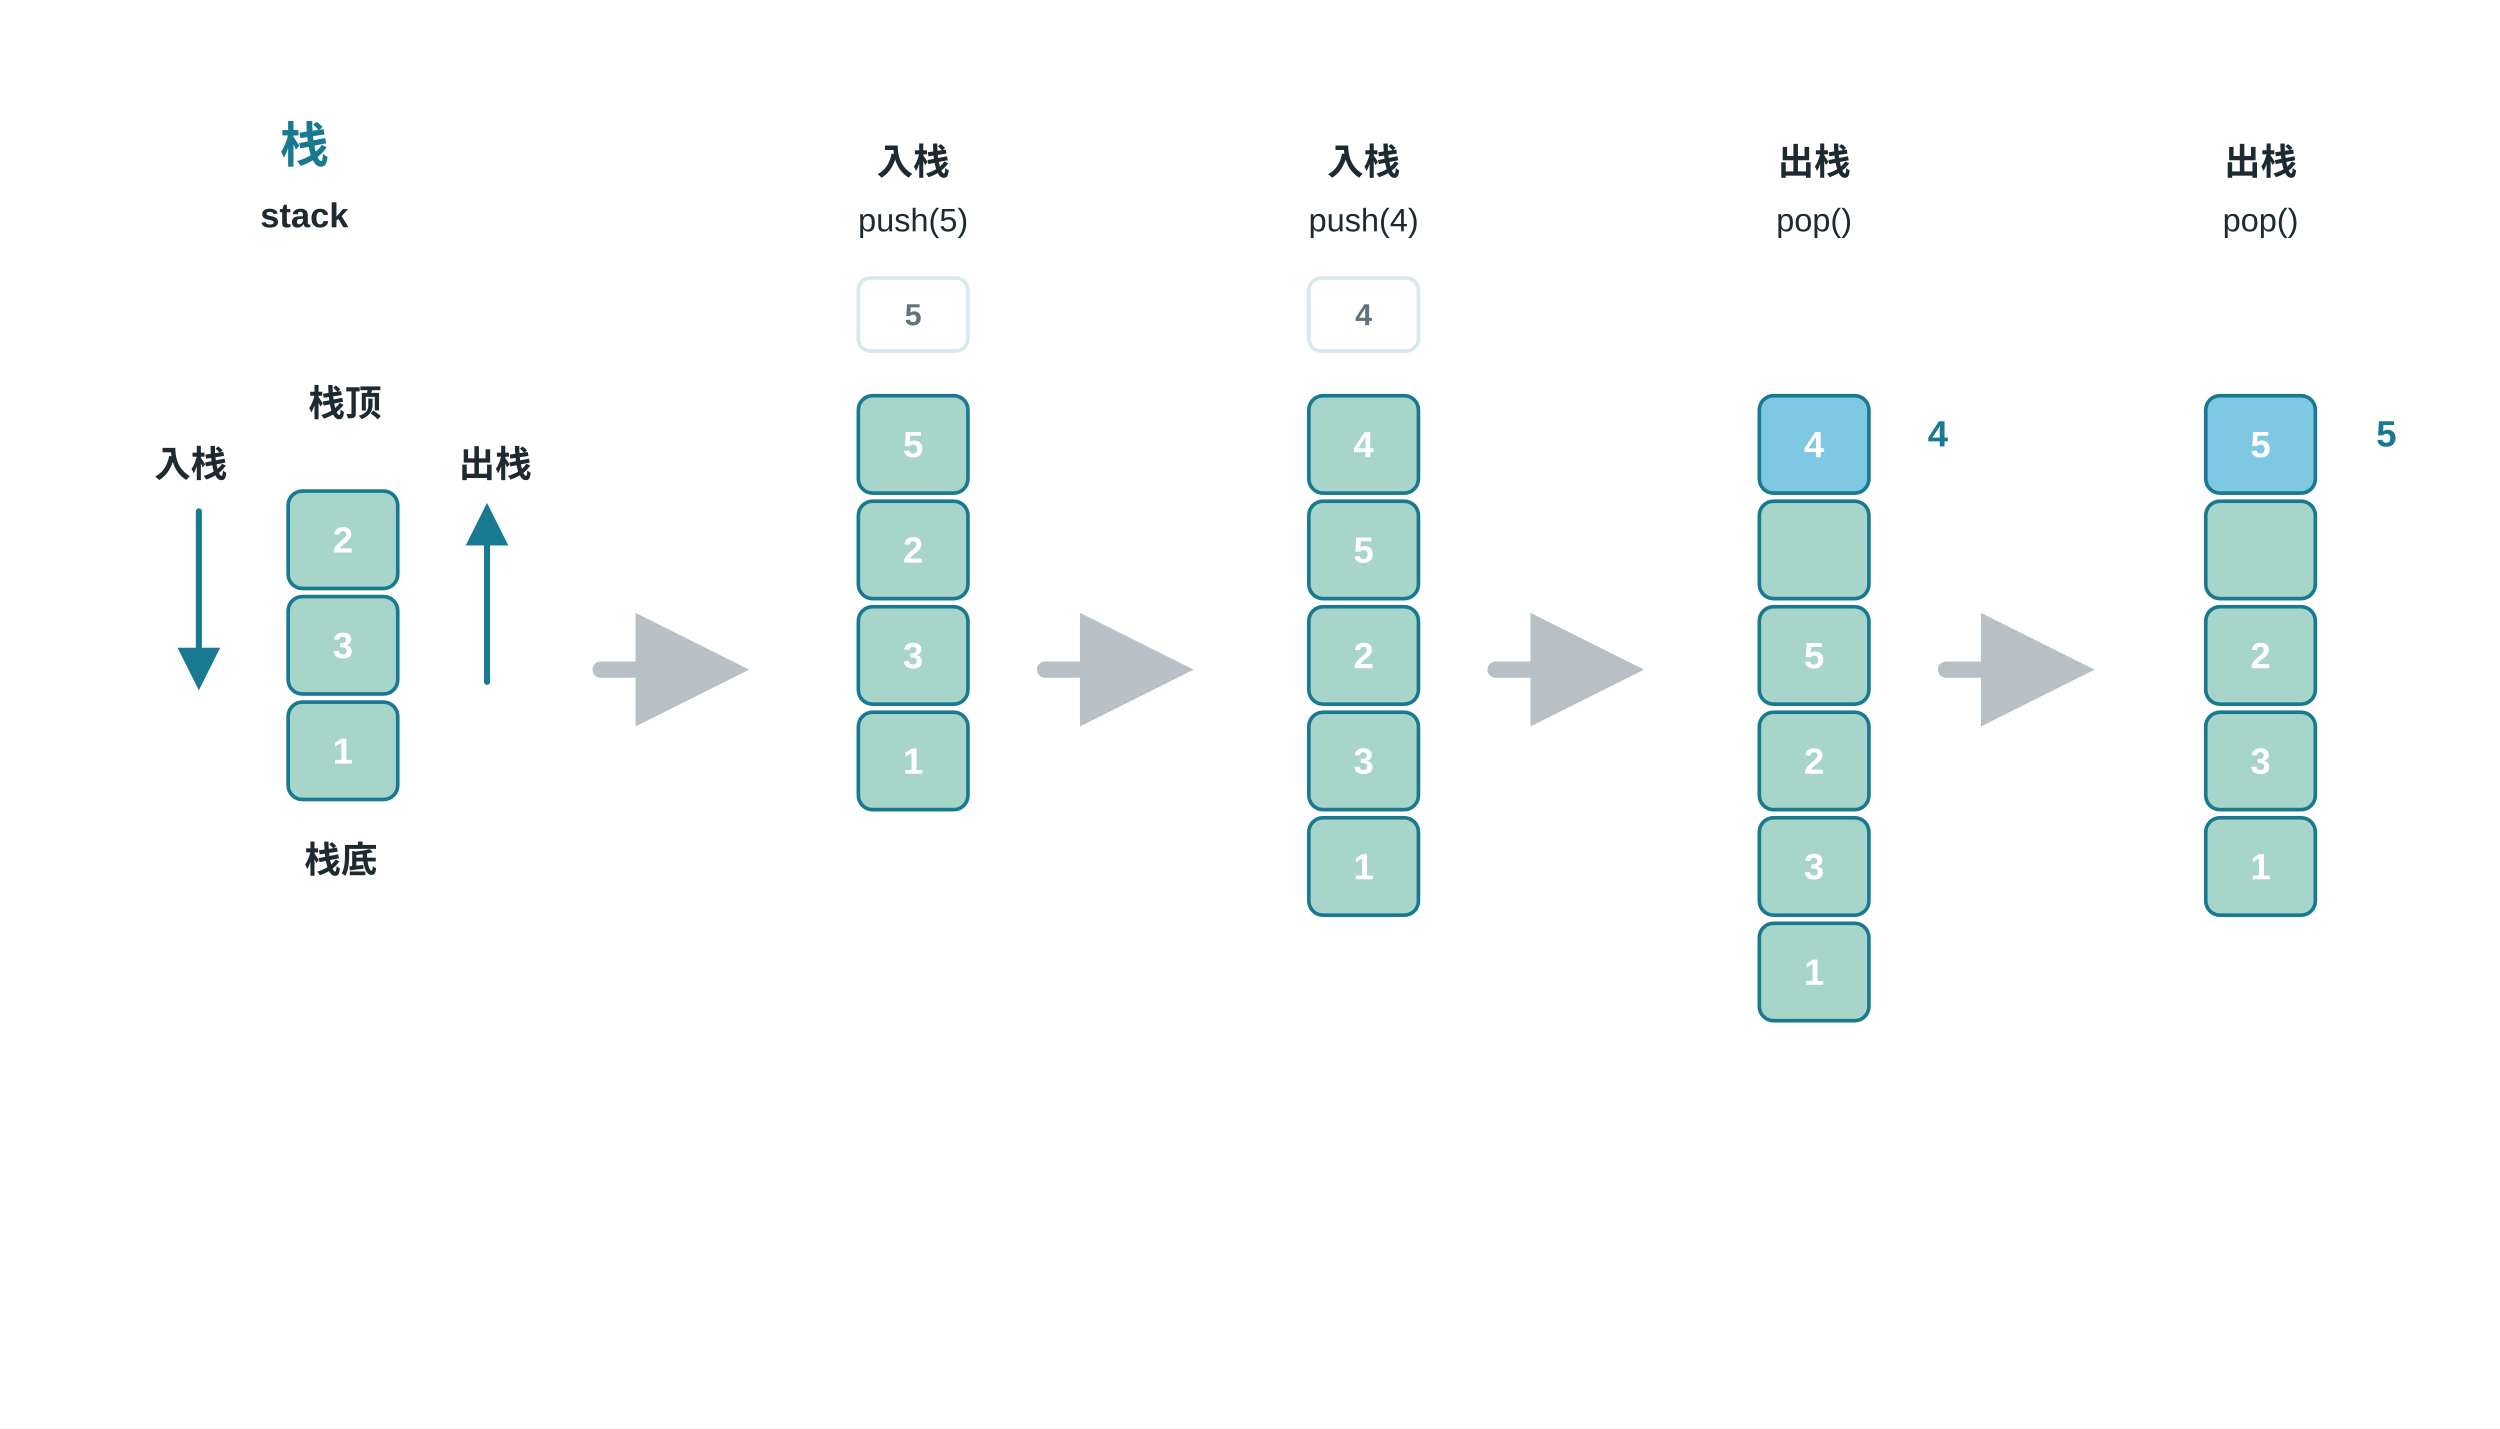
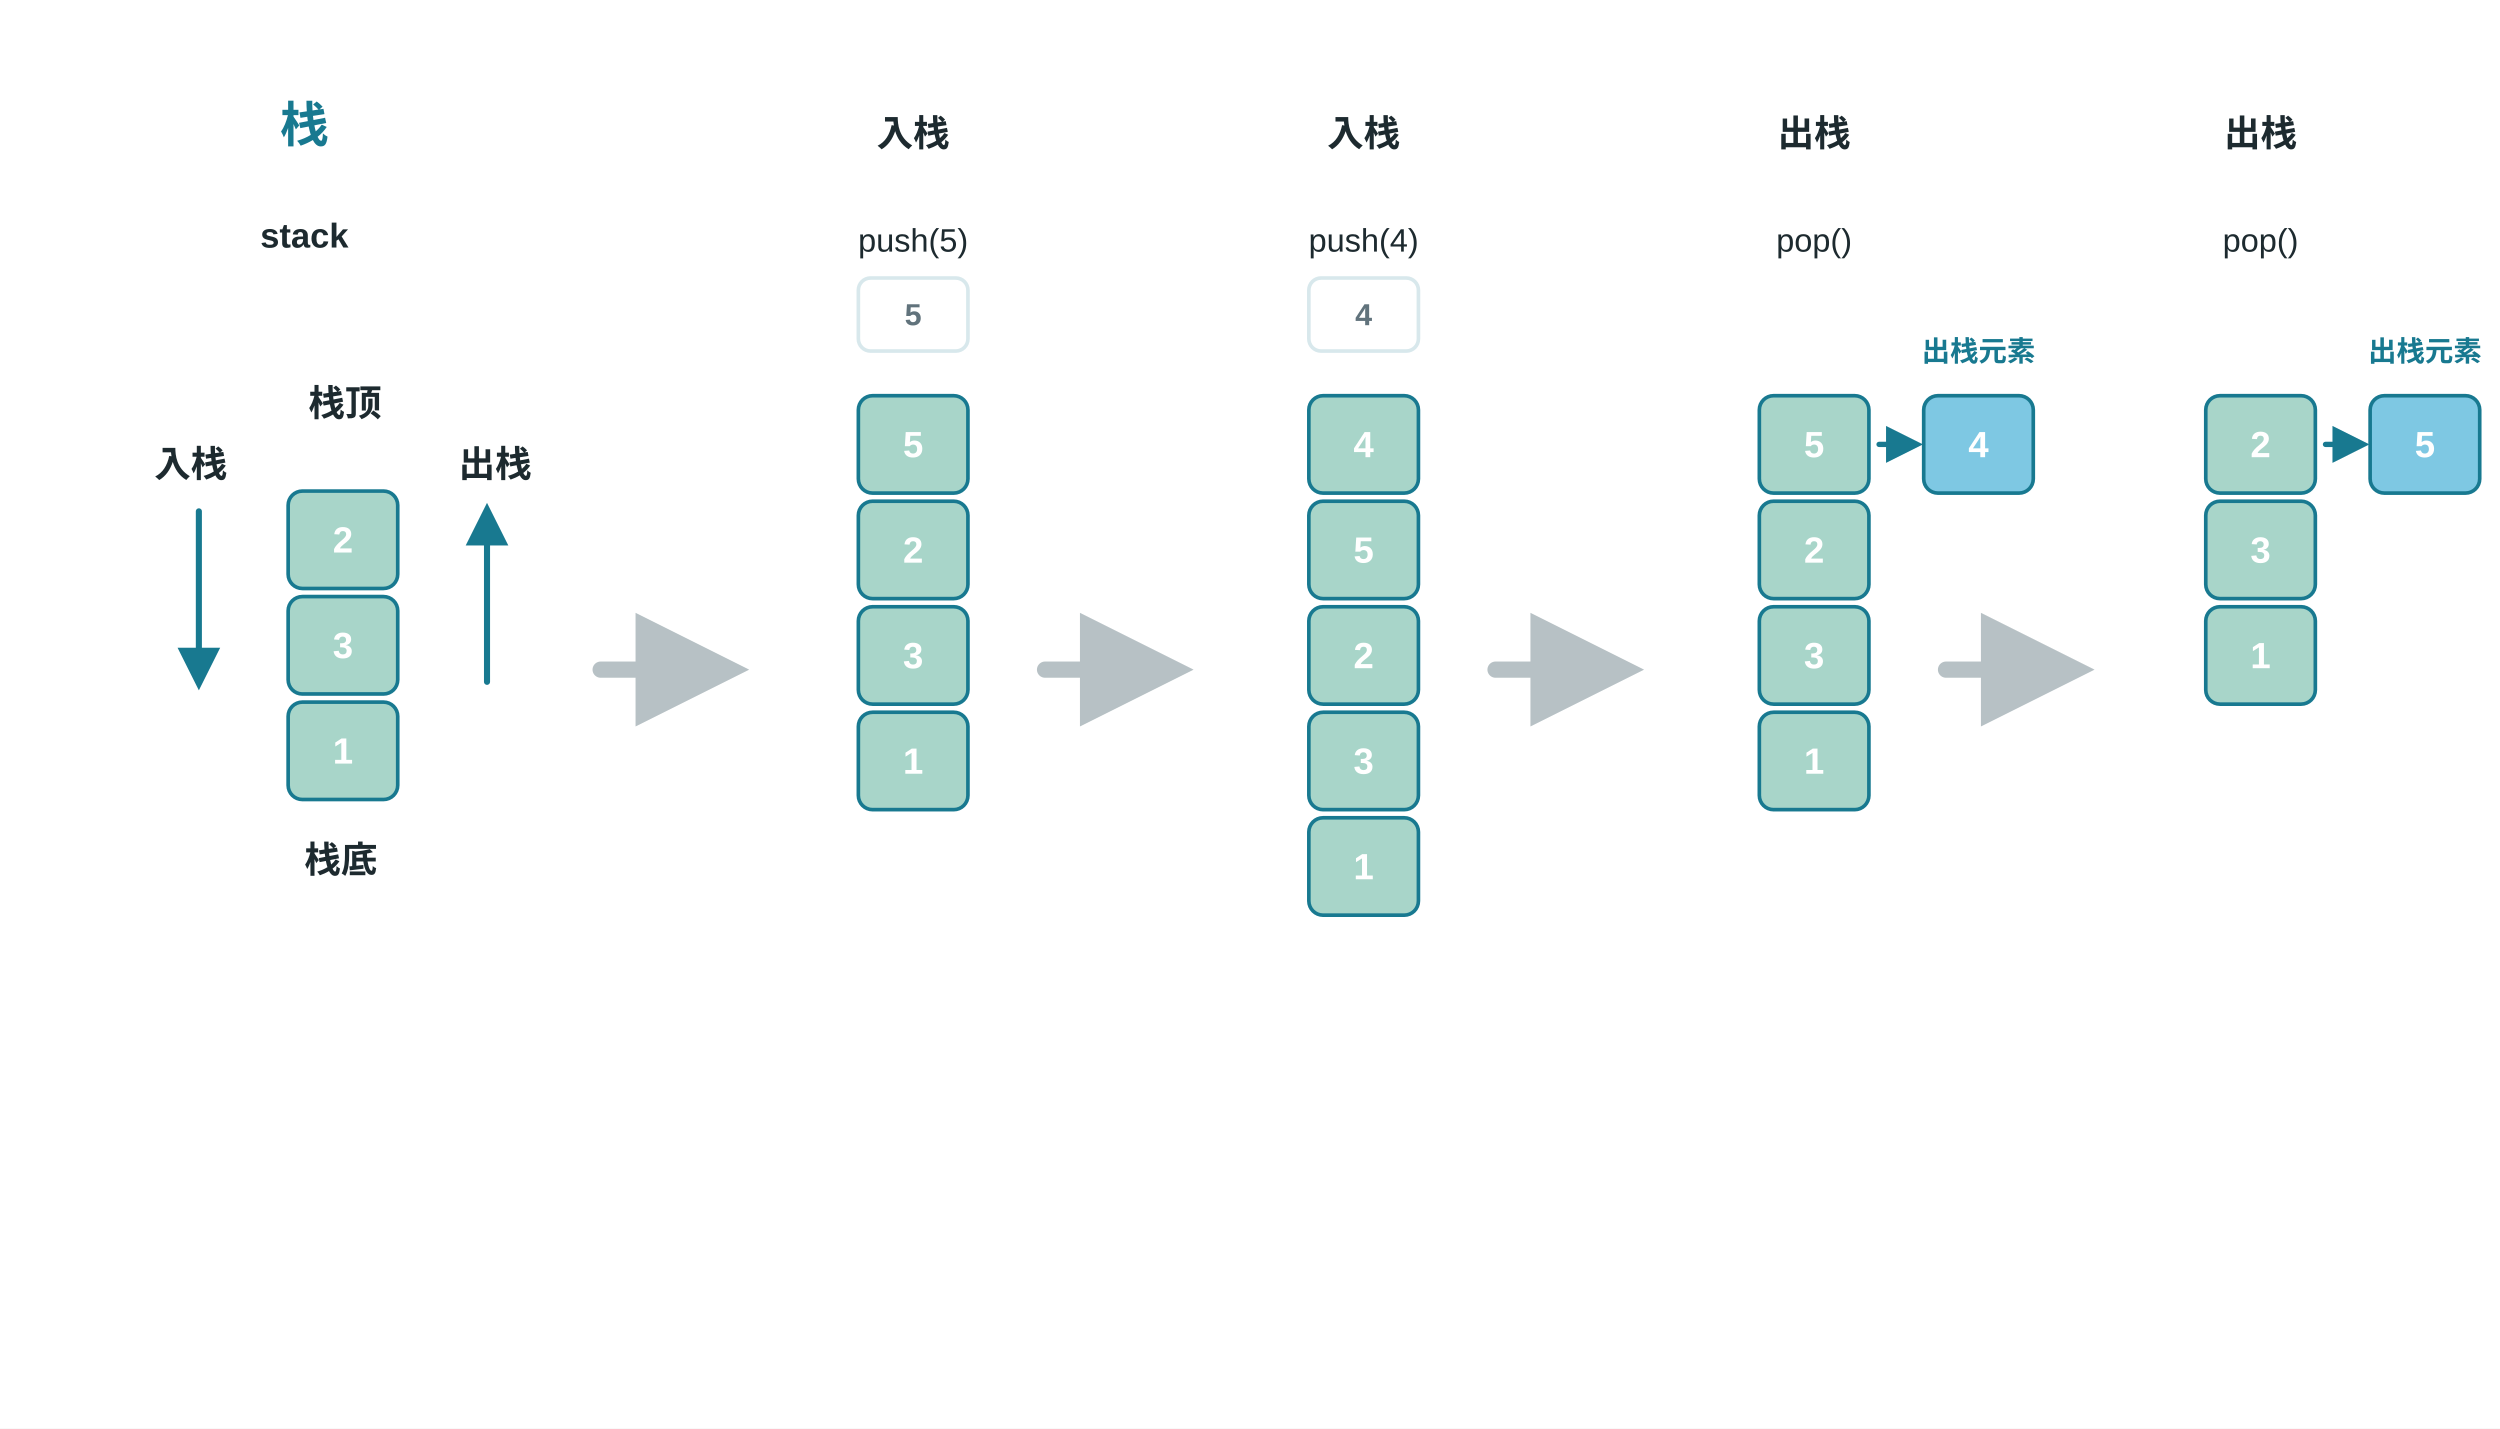
<svg xmlns="http://www.w3.org/2000/svg" viewBox="0 0 1232 704" role="img" aria-label="stack">
  <defs>
    <filter id="sh" x="-8%" y="-8%" width="116%" height="120%">
      <feDropShadow dx="0" dy="2" stdDeviation="2.5" flood-color="#187990" flood-opacity=".08" />
    </filter>
    <marker id="arrow" viewBox="0 0 10 10" refX="8" refY="5" markerWidth="7" markerHeight="7" orient="auto-start-reverse">
      <path d="M0,0 L10,5 L0,10 Z" fill="#b7c1c5" />
    </marker>
    <marker id="arrowTeal" viewBox="0 0 10 10" refX="8" refY="5" markerWidth="7" markerHeight="7" orient="auto-start-reverse">
      <path d="M0,0 L10,5 L0,10 Z" fill="#187990" />
    </marker>
  </defs>
  <rect width="1232" height="704" fill="#fff" />
-   <text x="150" y="80" text-anchor="middle" font-family="'Microsoft YaHei', 'PingFang SC', Arial, sans-serif" font-size="24" font-weight="700" fill="#187990">栈</text>
-   <text x="150" y="112" text-anchor="middle" font-family="'Microsoft YaHei', 'PingFang SC', Arial, sans-serif" font-size="17" font-weight="600" fill="#1d2a2f">stack</text>
+   <text x="150" y="70" text-anchor="middle" font-family="'Microsoft YaHei', 'PingFang SC', Arial, sans-serif" font-size="24" font-weight="700" fill="#187990">栈</text>
+   <text x="150" y="122" text-anchor="middle" font-family="'Microsoft YaHei', 'PingFang SC', Arial, sans-serif" font-size="17" font-weight="600" fill="#1d2a2f">stack</text>
  <text x="94" y="235" text-anchor="middle" font-family="'Microsoft YaHei', 'PingFang SC', Arial, sans-serif" font-size="18" font-weight="700" fill="#1d2a2f">入栈</text>
  <line x1="98" y1="252" x2="98" y2="336" stroke="#187990" stroke-width="3" stroke-linecap="round" marker-end="url(#arrowTeal)" />
  <text x="244" y="235" text-anchor="middle" font-family="'Microsoft YaHei', 'PingFang SC', Arial, sans-serif" font-size="18" font-weight="700" fill="#1d2a2f">出栈</text>
  <line x1="240" y1="336" x2="240" y2="252" stroke="#187990" stroke-width="3" stroke-linecap="round" marker-end="url(#arrowTeal)" />
  <text x="170" y="205" text-anchor="middle" font-family="'Microsoft YaHei', 'PingFang SC', Arial, sans-serif" font-size="18" font-weight="700" fill="#1d2a2f">栈顶</text>
  <rect x="142" y="242" width="54" height="48" rx="7" fill="#a8d5c9" stroke="#187990" stroke-width="1.8" />
  <text x="169.0" y="272.3" text-anchor="middle" font-family="'Microsoft YaHei', 'PingFang SC', Arial, sans-serif" font-size="18" font-weight="700" fill="#fff">2</text>
  <rect x="142" y="294" width="54" height="48" rx="7" fill="#a8d5c9" stroke="#187990" stroke-width="1.8" />
  <text x="169.0" y="324.3" text-anchor="middle" font-family="'Microsoft YaHei', 'PingFang SC', Arial, sans-serif" font-size="18" font-weight="700" fill="#fff">3</text>
  <rect x="142" y="346" width="54" height="48" rx="7" fill="#a8d5c9" stroke="#187990" stroke-width="1.8" />
  <text x="169.0" y="376.3" text-anchor="middle" font-family="'Microsoft YaHei', 'PingFang SC', Arial, sans-serif" font-size="18" font-weight="700" fill="#fff">1</text>
  <text x="168" y="430" text-anchor="middle" font-family="'Microsoft YaHei', 'PingFang SC', Arial, sans-serif" font-size="18" font-weight="700" fill="#1d2a2f">栈底</text>
  <line x1="296" y1="330" x2="358" y2="330" stroke="#b7c1c5" stroke-width="8" stroke-linecap="round" marker-end="url(#arrow)" />
-   <text x="450" y="86" text-anchor="middle" font-family="'Microsoft YaHei', 'PingFang SC', Arial, sans-serif" font-size="18" font-weight="700" fill="#1d2a2f">入栈</text>
-   <text x="450" y="114" text-anchor="middle" font-family="'Microsoft YaHei', 'PingFang SC', Arial, sans-serif" font-size="16" font-weight="500" fill="#1d2a2f">push(5)</text>
+   <text x="450" y="72" text-anchor="middle" font-family="'Microsoft YaHei', 'PingFang SC', Arial, sans-serif" font-size="18" font-weight="700" fill="#1d2a2f">入栈</text>
+   <text x="450" y="124" text-anchor="middle" font-family="'Microsoft YaHei', 'PingFang SC', Arial, sans-serif" font-size="16" font-weight="500" fill="#1d2a2f">push(5)</text>
  <rect x="423" y="137" width="54" height="36" rx="6" fill="#fff" stroke="#d8e8ec" stroke-width="1.8" />
  <text x="450.0" y="160.25" text-anchor="middle" font-family="'Microsoft YaHei', 'PingFang SC', Arial, sans-serif" font-size="15" font-weight="700" fill="#61737c">5</text>
  <rect x="423" y="195" width="54" height="48" rx="7" fill="#a8d5c9" stroke="#187990" stroke-width="1.8" />
  <text x="450.0" y="225.3" text-anchor="middle" font-family="'Microsoft YaHei', 'PingFang SC', Arial, sans-serif" font-size="18" font-weight="700" fill="#fff">5</text>
  <rect x="423" y="247" width="54" height="48" rx="7" fill="#a8d5c9" stroke="#187990" stroke-width="1.8" />
  <text x="450.0" y="277.3" text-anchor="middle" font-family="'Microsoft YaHei', 'PingFang SC', Arial, sans-serif" font-size="18" font-weight="700" fill="#fff">2</text>
  <rect x="423" y="299" width="54" height="48" rx="7" fill="#a8d5c9" stroke="#187990" stroke-width="1.8" />
  <text x="450.0" y="329.3" text-anchor="middle" font-family="'Microsoft YaHei', 'PingFang SC', Arial, sans-serif" font-size="18" font-weight="700" fill="#fff">3</text>
  <rect x="423" y="351" width="54" height="48" rx="7" fill="#a8d5c9" stroke="#187990" stroke-width="1.8" />
  <text x="450.0" y="381.3" text-anchor="middle" font-family="'Microsoft YaHei', 'PingFang SC', Arial, sans-serif" font-size="18" font-weight="700" fill="#fff">1</text>
  <line x1="515" y1="330" x2="577" y2="330" stroke="#b7c1c5" stroke-width="8" stroke-linecap="round" marker-end="url(#arrow)" />
-   <text x="672" y="86" text-anchor="middle" font-family="'Microsoft YaHei', 'PingFang SC', Arial, sans-serif" font-size="18" font-weight="700" fill="#1d2a2f">入栈</text>
-   <text x="672" y="114" text-anchor="middle" font-family="'Microsoft YaHei', 'PingFang SC', Arial, sans-serif" font-size="16" font-weight="500" fill="#1d2a2f">push(4)</text>
+   <text x="672" y="72" text-anchor="middle" font-family="'Microsoft YaHei', 'PingFang SC', Arial, sans-serif" font-size="18" font-weight="700" fill="#1d2a2f">入栈</text>
+   <text x="672" y="124" text-anchor="middle" font-family="'Microsoft YaHei', 'PingFang SC', Arial, sans-serif" font-size="16" font-weight="500" fill="#1d2a2f">push(4)</text>
  <rect x="645" y="137" width="54" height="36" rx="6" fill="#fff" stroke="#d8e8ec" stroke-width="1.8" />
  <text x="672.0" y="160.25" text-anchor="middle" font-family="'Microsoft YaHei', 'PingFang SC', Arial, sans-serif" font-size="15" font-weight="700" fill="#61737c">4</text>
  <rect x="645" y="195" width="54" height="48" rx="7" fill="#a8d5c9" stroke="#187990" stroke-width="1.8" />
  <text x="672.0" y="225.3" text-anchor="middle" font-family="'Microsoft YaHei', 'PingFang SC', Arial, sans-serif" font-size="18" font-weight="700" fill="#fff">4</text>
  <rect x="645" y="247" width="54" height="48" rx="7" fill="#a8d5c9" stroke="#187990" stroke-width="1.8" />
  <text x="672.0" y="277.3" text-anchor="middle" font-family="'Microsoft YaHei', 'PingFang SC', Arial, sans-serif" font-size="18" font-weight="700" fill="#fff">5</text>
  <rect x="645" y="299" width="54" height="48" rx="7" fill="#a8d5c9" stroke="#187990" stroke-width="1.8" />
  <text x="672.0" y="329.3" text-anchor="middle" font-family="'Microsoft YaHei', 'PingFang SC', Arial, sans-serif" font-size="18" font-weight="700" fill="#fff">2</text>
  <rect x="645" y="351" width="54" height="48" rx="7" fill="#a8d5c9" stroke="#187990" stroke-width="1.8" />
  <text x="672.0" y="381.3" text-anchor="middle" font-family="'Microsoft YaHei', 'PingFang SC', Arial, sans-serif" font-size="18" font-weight="700" fill="#fff">3</text>
  <rect x="645" y="403" width="54" height="48" rx="7" fill="#a8d5c9" stroke="#187990" stroke-width="1.8" />
  <text x="672.0" y="433.3" text-anchor="middle" font-family="'Microsoft YaHei', 'PingFang SC', Arial, sans-serif" font-size="18" font-weight="700" fill="#fff">1</text>
  <line x1="737" y1="330" x2="799" y2="330" stroke="#b7c1c5" stroke-width="8" stroke-linecap="round" marker-end="url(#arrow)" />
-   <text x="894" y="86" text-anchor="middle" font-family="'Microsoft YaHei', 'PingFang SC', Arial, sans-serif" font-size="18" font-weight="700" fill="#1d2a2f">出栈</text>
-   <text x="894" y="114" text-anchor="middle" font-family="'Microsoft YaHei', 'PingFang SC', Arial, sans-serif" font-size="16" font-weight="500" fill="#1d2a2f">pop()</text>
-   <rect x="867" y="195" width="54" height="48" rx="7" fill="#7ec8e3" stroke="#187990" stroke-width="1.8" />
-   <text x="894.0" y="225.3" text-anchor="middle" font-family="'Microsoft YaHei', 'PingFang SC', Arial, sans-serif" font-size="18" font-weight="700" fill="#fff">4</text>
+   <text x="894" y="72" text-anchor="middle" font-family="'Microsoft YaHei', 'PingFang SC', Arial, sans-serif" font-size="18" font-weight="700" fill="#1d2a2f">出栈</text>
+   <text x="894" y="124" text-anchor="middle" font-family="'Microsoft YaHei', 'PingFang SC', Arial, sans-serif" font-size="16" font-weight="500" fill="#1d2a2f">pop()</text>
+   <rect x="867" y="195" width="54" height="48" rx="7" fill="#a8d5c9" stroke="#187990" stroke-width="1.8" />
+   <text x="894.0" y="225.3" text-anchor="middle" font-family="'Microsoft YaHei', 'PingFang SC', Arial, sans-serif" font-size="18" font-weight="700" fill="#fff">5</text>
  <rect x="867" y="247" width="54" height="48" rx="7" fill="#a8d5c9" stroke="#187990" stroke-width="1.8" />
-   <text x="894.0" y="277.3" text-anchor="middle" font-family="'Microsoft YaHei', 'PingFang SC', Arial, sans-serif" font-size="18" font-weight="700" fill="#fff" />
+   <text x="894.0" y="277.3" text-anchor="middle" font-family="'Microsoft YaHei', 'PingFang SC', Arial, sans-serif" font-size="18" font-weight="700" fill="#fff">2</text>
  <rect x="867" y="299" width="54" height="48" rx="7" fill="#a8d5c9" stroke="#187990" stroke-width="1.8" />
-   <text x="894.0" y="329.3" text-anchor="middle" font-family="'Microsoft YaHei', 'PingFang SC', Arial, sans-serif" font-size="18" font-weight="700" fill="#fff">5</text>
+   <text x="894.0" y="329.3" text-anchor="middle" font-family="'Microsoft YaHei', 'PingFang SC', Arial, sans-serif" font-size="18" font-weight="700" fill="#fff">3</text>
  <rect x="867" y="351" width="54" height="48" rx="7" fill="#a8d5c9" stroke="#187990" stroke-width="1.8" />
-   <text x="894.0" y="381.3" text-anchor="middle" font-family="'Microsoft YaHei', 'PingFang SC', Arial, sans-serif" font-size="18" font-weight="700" fill="#fff">2</text>
-   <rect x="867" y="403" width="54" height="48" rx="7" fill="#a8d5c9" stroke="#187990" stroke-width="1.8" />
-   <text x="894.0" y="433.3" text-anchor="middle" font-family="'Microsoft YaHei', 'PingFang SC', Arial, sans-serif" font-size="18" font-weight="700" fill="#fff">3</text>
-   <rect x="867" y="455" width="54" height="48" rx="7" fill="#a8d5c9" stroke="#187990" stroke-width="1.8" />
-   <text x="894.0" y="485.3" text-anchor="middle" font-family="'Microsoft YaHei', 'PingFang SC', Arial, sans-serif" font-size="18" font-weight="700" fill="#fff">1</text>
-   <text x="955" y="220" text-anchor="middle" font-family="'Microsoft YaHei', 'PingFang SC', Arial, sans-serif" font-size="18" font-weight="700" fill="#187990">4</text>
+   <text x="894.0" y="381.3" text-anchor="middle" font-family="'Microsoft YaHei', 'PingFang SC', Arial, sans-serif" font-size="18" font-weight="700" fill="#fff">1</text>
+   <line x1="926" y1="219" x2="944" y2="219" stroke="#187990" stroke-width="2.6" stroke-linecap="round" marker-end="url(#arrowTeal)" />
+   <rect x="948" y="195" width="54" height="48" rx="7" fill="#7ec8e3" stroke="#187990" stroke-width="1.8" />
+   <text x="975.0" y="225.3" text-anchor="middle" font-family="'Microsoft YaHei', 'PingFang SC', Arial, sans-serif" font-size="18" font-weight="700" fill="#fff">4</text>
+   <text x="975" y="178" text-anchor="middle" font-family="'Microsoft YaHei', 'PingFang SC', Arial, sans-serif" font-size="14" font-weight="700" fill="#187990">出栈元素</text>
  <line x1="959" y1="330" x2="1021" y2="330" stroke="#b7c1c5" stroke-width="8" stroke-linecap="round" marker-end="url(#arrow)" />
-   <text x="1114" y="86" text-anchor="middle" font-family="'Microsoft YaHei', 'PingFang SC', Arial, sans-serif" font-size="18" font-weight="700" fill="#1d2a2f">出栈</text>
-   <text x="1114" y="114" text-anchor="middle" font-family="'Microsoft YaHei', 'PingFang SC', Arial, sans-serif" font-size="16" font-weight="500" fill="#1d2a2f">pop()</text>
-   <rect x="1087" y="195" width="54" height="48" rx="7" fill="#7ec8e3" stroke="#187990" stroke-width="1.8" />
-   <text x="1114.0" y="225.3" text-anchor="middle" font-family="'Microsoft YaHei', 'PingFang SC', Arial, sans-serif" font-size="18" font-weight="700" fill="#fff">5</text>
+   <text x="1114" y="72" text-anchor="middle" font-family="'Microsoft YaHei', 'PingFang SC', Arial, sans-serif" font-size="18" font-weight="700" fill="#1d2a2f">出栈</text>
+   <text x="1114" y="124" text-anchor="middle" font-family="'Microsoft YaHei', 'PingFang SC', Arial, sans-serif" font-size="16" font-weight="500" fill="#1d2a2f">pop()</text>
+   <rect x="1087" y="195" width="54" height="48" rx="7" fill="#a8d5c9" stroke="#187990" stroke-width="1.8" />
+   <text x="1114.0" y="225.3" text-anchor="middle" font-family="'Microsoft YaHei', 'PingFang SC', Arial, sans-serif" font-size="18" font-weight="700" fill="#fff">2</text>
  <rect x="1087" y="247" width="54" height="48" rx="7" fill="#a8d5c9" stroke="#187990" stroke-width="1.8" />
-   <text x="1114.0" y="277.3" text-anchor="middle" font-family="'Microsoft YaHei', 'PingFang SC', Arial, sans-serif" font-size="18" font-weight="700" fill="#fff" />
+   <text x="1114.0" y="277.3" text-anchor="middle" font-family="'Microsoft YaHei', 'PingFang SC', Arial, sans-serif" font-size="18" font-weight="700" fill="#fff">3</text>
  <rect x="1087" y="299" width="54" height="48" rx="7" fill="#a8d5c9" stroke="#187990" stroke-width="1.8" />
-   <text x="1114.0" y="329.3" text-anchor="middle" font-family="'Microsoft YaHei', 'PingFang SC', Arial, sans-serif" font-size="18" font-weight="700" fill="#fff">2</text>
-   <rect x="1087" y="351" width="54" height="48" rx="7" fill="#a8d5c9" stroke="#187990" stroke-width="1.8" />
-   <text x="1114.0" y="381.3" text-anchor="middle" font-family="'Microsoft YaHei', 'PingFang SC', Arial, sans-serif" font-size="18" font-weight="700" fill="#fff">3</text>
-   <rect x="1087" y="403" width="54" height="48" rx="7" fill="#a8d5c9" stroke="#187990" stroke-width="1.8" />
-   <text x="1114.0" y="433.3" text-anchor="middle" font-family="'Microsoft YaHei', 'PingFang SC', Arial, sans-serif" font-size="18" font-weight="700" fill="#fff">1</text>
-   <text x="1176" y="220" text-anchor="middle" font-family="'Microsoft YaHei', 'PingFang SC', Arial, sans-serif" font-size="18" font-weight="700" fill="#187990">5</text>
+   <text x="1114.0" y="329.3" text-anchor="middle" font-family="'Microsoft YaHei', 'PingFang SC', Arial, sans-serif" font-size="18" font-weight="700" fill="#fff">1</text>
+   <line x1="1146" y1="219" x2="1164" y2="219" stroke="#187990" stroke-width="2.6" stroke-linecap="round" marker-end="url(#arrowTeal)" />
+   <rect x="1168" y="195" width="54" height="48" rx="7" fill="#7ec8e3" stroke="#187990" stroke-width="1.8" />
+   <text x="1195.0" y="225.3" text-anchor="middle" font-family="'Microsoft YaHei', 'PingFang SC', Arial, sans-serif" font-size="18" font-weight="700" fill="#fff">5</text>
+   <text x="1195" y="178" text-anchor="middle" font-family="'Microsoft YaHei', 'PingFang SC', Arial, sans-serif" font-size="14" font-weight="700" fill="#187990">出栈元素</text>
</svg>
